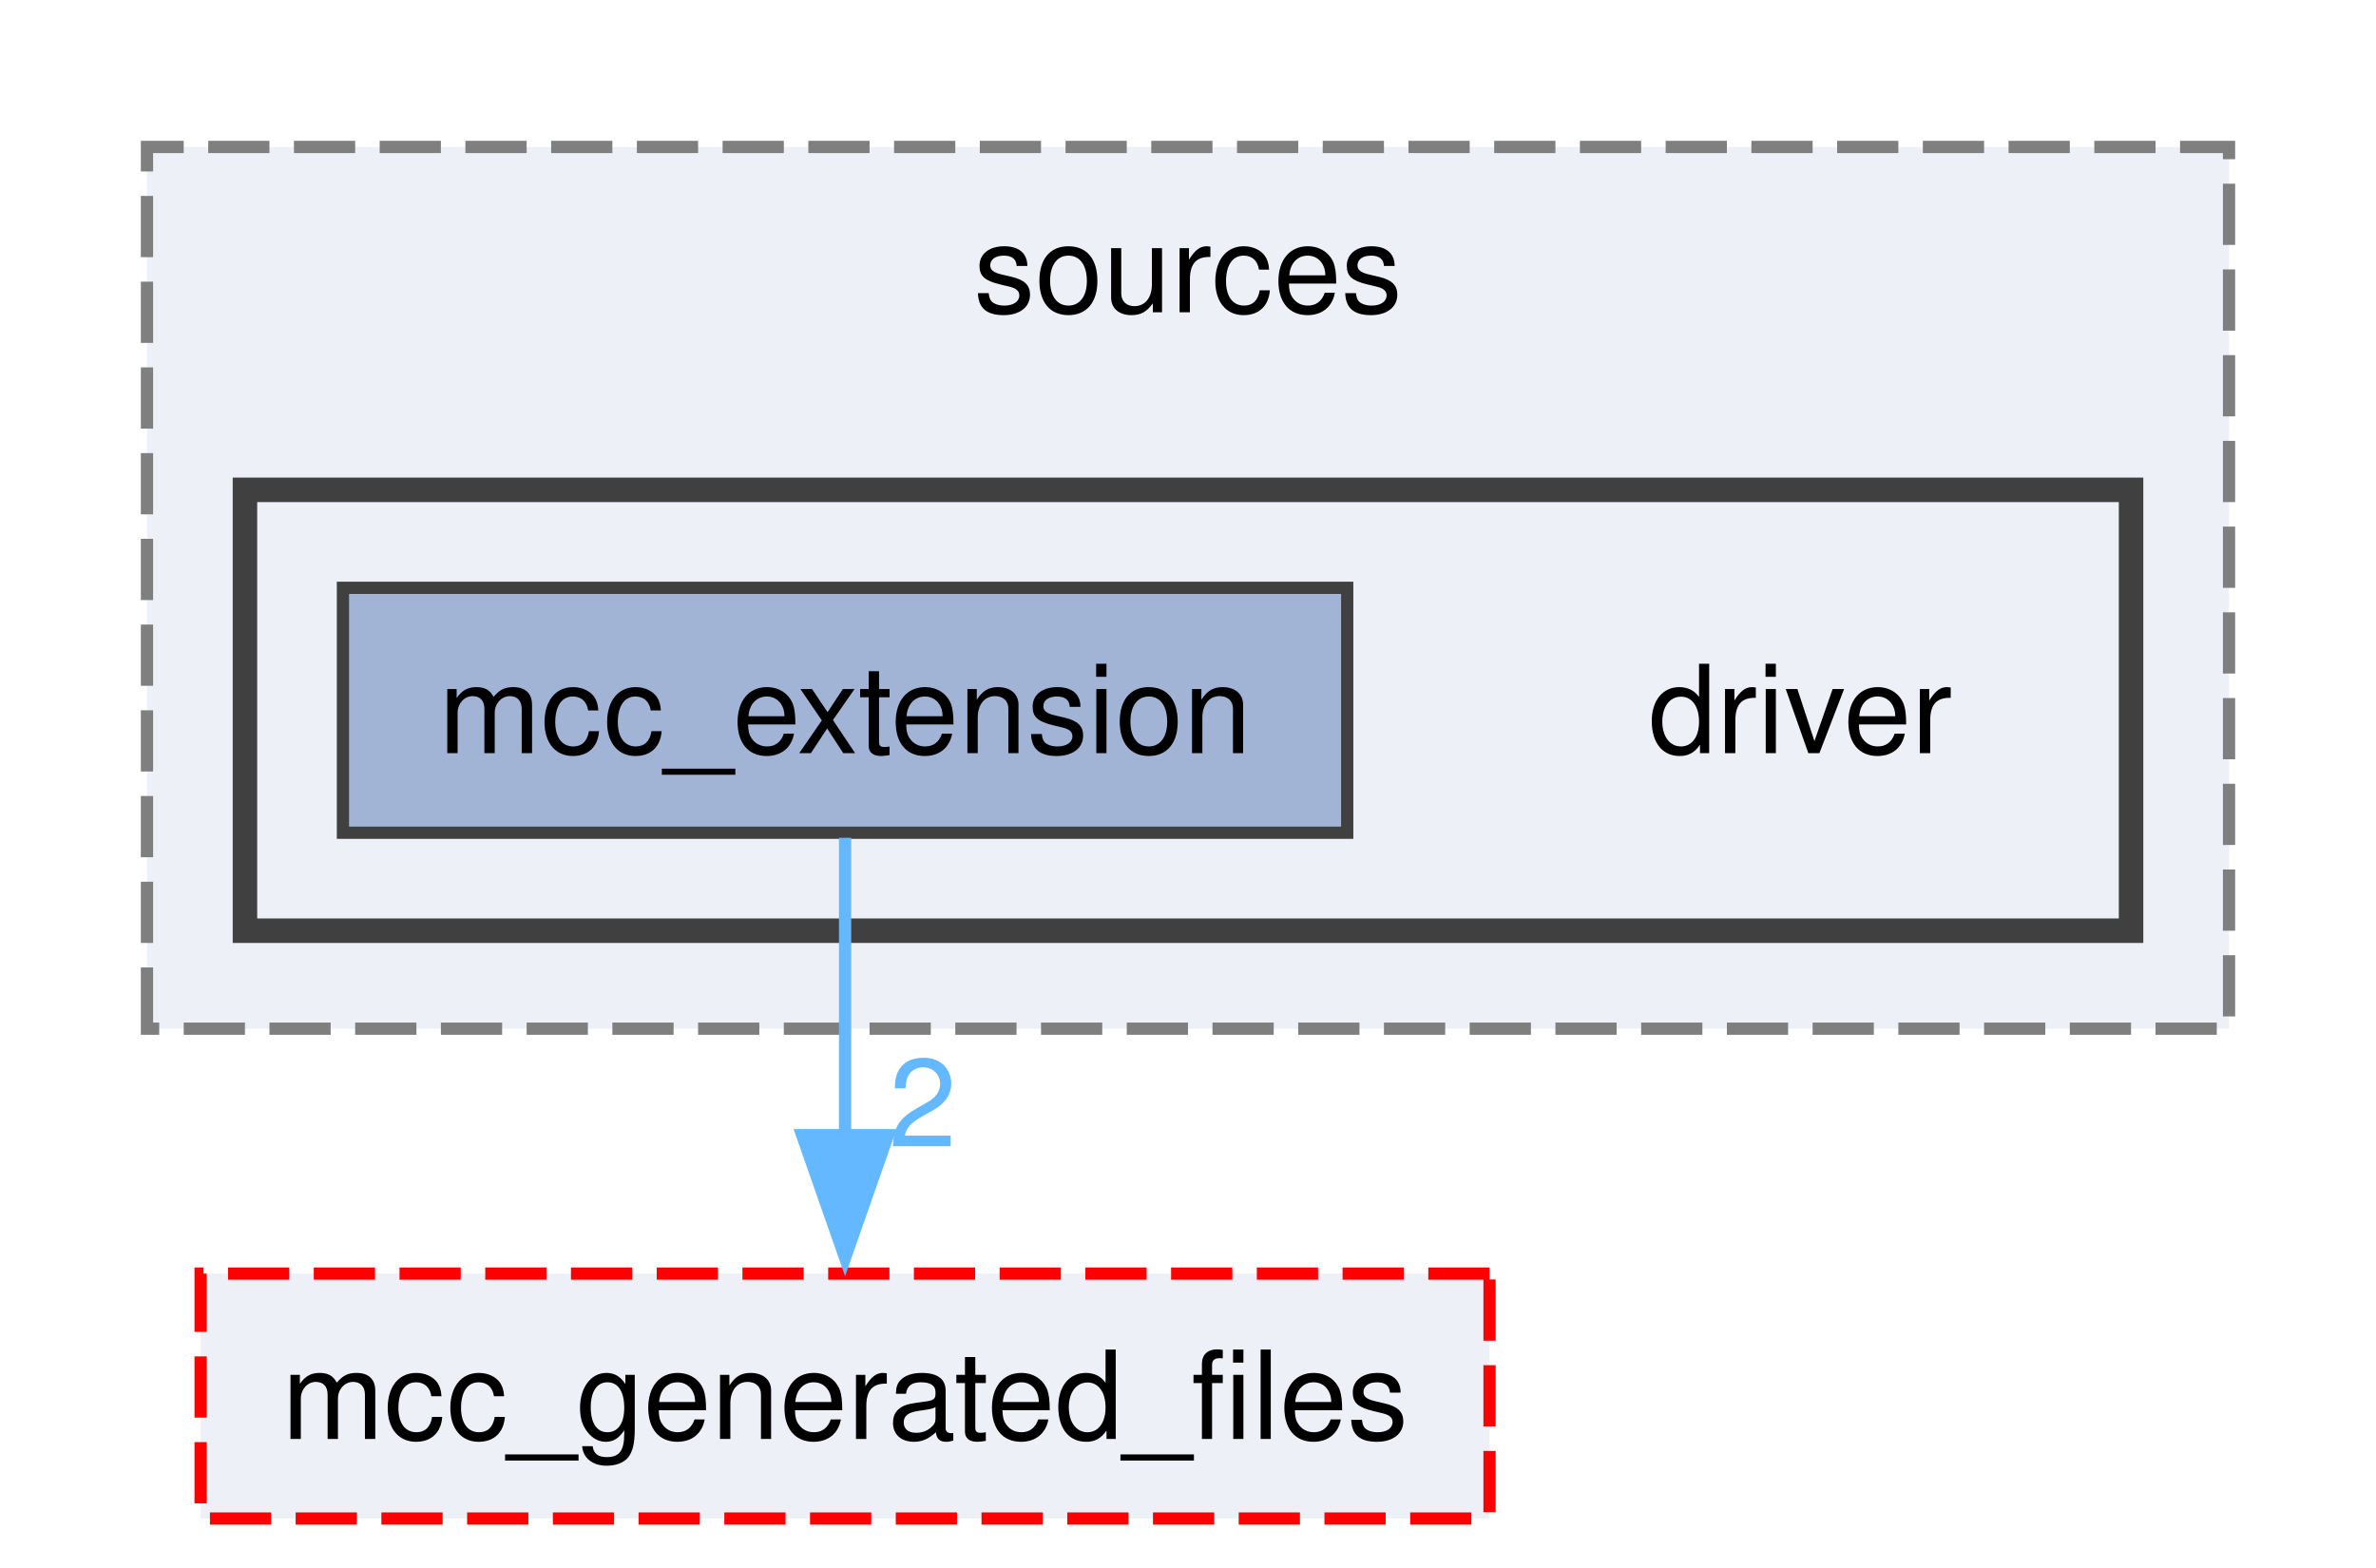
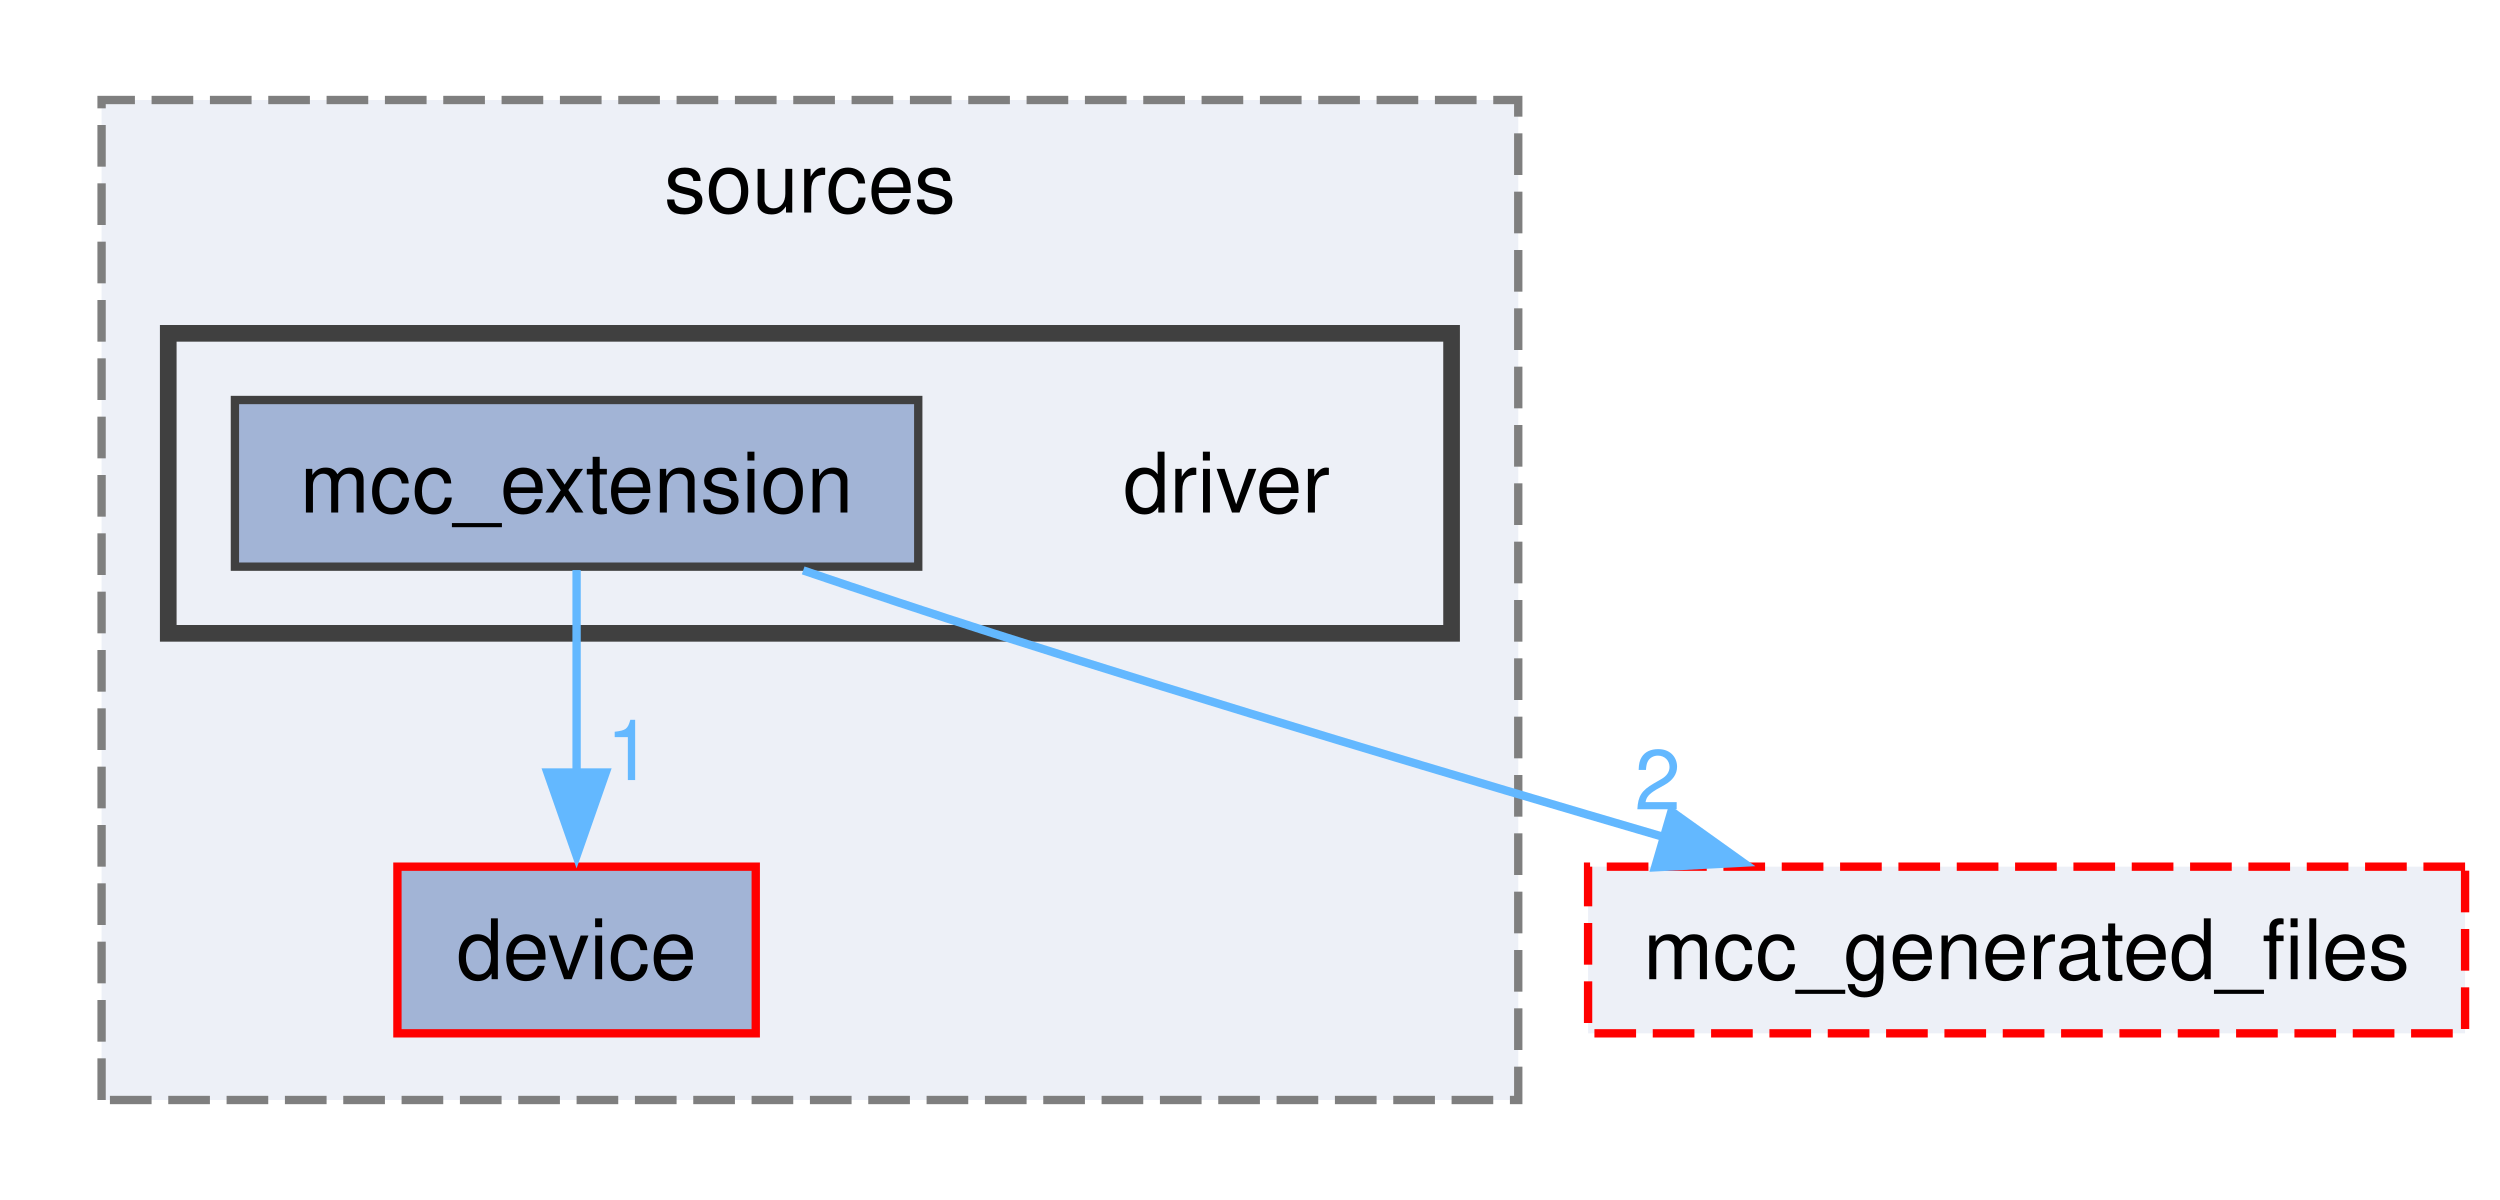
- <svg xmlns="http://www.w3.org/2000/svg" xmlns:xlink="http://www.w3.org/1999/xlink" width="194pt" height="128pt" viewBox="0.00 0.00 194.00 128.00">
-   <g id="graph0" class="graph" transform="scale(1 1) rotate(0) translate(4 124)">
+ <svg xmlns="http://www.w3.org/2000/svg" xmlns:xlink="http://www.w3.org/1999/xlink" width="300pt" height="144pt" viewBox="0.00 0.00 299.62 144.00">
+   <g id="graph0" class="graph" transform="scale(1 1) rotate(0) translate(4 140)">
    <g id="clust1" class="cluster">
      <g id="a_clust1">
        <a xlink:href="dir_1c0b0a0bc1de0f236bb6d58b5f78dcb1.html" target="_top" xlink:title="sources">
-           <polygon fill="#edf0f7" stroke="#7f7f7f" stroke-dasharray="5,2" points="8,-40 8,-112 178,-112 178,-40 8,-40" />
-           <text text-anchor="middle" x="93" y="-98.5" font-family="Helvetica,sans-Serif" font-size="10.00">sources</text>
+           <polygon fill="#edf0f7" stroke="#7f7f7f" stroke-dasharray="5,2" points="8,-8 8,-128 178,-128 178,-8 8,-8" />
+           <text text-anchor="middle" x="93" y="-114.5" font-family="Helvetica,sans-Serif" font-size="10.00">sources</text>
        </a>
      </g>
    </g>
    <g id="clust2" class="cluster">
      <g id="a_clust2">
        <a xlink:href="dir_1923187b7377d3227973d0bacf7a1aab.html" target="_top">
-           <polygon fill="#edf0f7" stroke="#404040" stroke-width="2" points="16,-48 16,-84 170,-84 170,-48 16,-48" />
+           <polygon fill="#edf0f7" stroke="#404040" stroke-width="2" points="16,-64 16,-100 170,-100 170,-64 16,-64" />
        </a>
      </g>
    </g>
    <g id="node1" class="node">
-       <text text-anchor="middle" x="143" y="-62.5" font-family="Helvetica,sans-Serif" font-size="10.00">driver</text>
-     </g>
-     <g id="node2" class="node">
-       <g id="a_node2">
-         <a xlink:href="dir_09ecec4bac942c883821cfb9b58f4cc7.html" target="_top" xlink:title="mcc_extension">
-           <polygon fill="#a2b4d6" stroke="#404040" points="106,-76 24,-76 24,-56 106,-56 106,-76" />
-           <text text-anchor="middle" x="65" y="-62.5" font-family="Helvetica,sans-Serif" font-size="10.00">mcc_extension</text>
+       <g id="a_node1">
+         <a xlink:href="dir_58b48c3794575126885a26d505619548.html" target="_top" xlink:title="device">
+           <polygon fill="#a2b4d6" stroke="red" points="86.5,-36 43.5,-36 43.5,-16 86.5,-16 86.5,-36" />
+           <text text-anchor="middle" x="65" y="-22.5" font-family="Helvetica,sans-Serif" font-size="10.00">device</text>
        </a>
      </g>
    </g>
+     <g id="node2" class="node">
+       <text text-anchor="middle" x="143" y="-78.5" font-family="Helvetica,sans-Serif" font-size="10.00">driver</text>
+     </g>
    <g id="node3" class="node">
      <g id="a_node3">
-         <a xlink:href="dir_f28365b143566f99bb5bb020caed50c6.html" target="_top" xlink:title="mcc_generated_files">
-           <polygon fill="#edf0f7" stroke="red" stroke-dasharray="5,2" points="117.62,-20 12.38,-20 12.38,0 117.62,0 117.62,-20" />
-           <text text-anchor="middle" x="65" y="-6.5" font-family="Helvetica,sans-Serif" font-size="10.00">mcc_generated_files</text>
+         <a xlink:href="dir_09ecec4bac942c883821cfb9b58f4cc7.html" target="_top" xlink:title="mcc_extension">
+           <polygon fill="#a2b4d6" stroke="#404040" points="106,-92 24,-92 24,-72 106,-72 106,-92" />
+           <text text-anchor="middle" x="65" y="-78.5" font-family="Helvetica,sans-Serif" font-size="10.00">mcc_extension</text>
        </a>
      </g>
    </g>
    <g id="edge1" class="edge">
      <g id="a_edge1">
-         <a xlink:href="dir_000024_000025.html" target="_top">
-           <path fill="none" stroke="#63b8ff" d="M65,-55.59C65,-48.86 65,-39.53 65,-31.15" />
-           <polygon fill="#63b8ff" stroke="#63b8ff" points="68.5,-31.3 65,-21.3 61.5,-31.3 68.5,-31.3" />
+         <a xlink:href="dir_000024_000018.html" target="_top">
+           <path fill="none" stroke="#63b8ff" d="M65,-71.59C65,-64.86 65,-55.53 65,-47.15" />
+           <polygon fill="#63b8ff" stroke="#63b8ff" points="68.5,-47.3 65,-37.3 61.5,-47.3 68.5,-47.3" />
        </a>
      </g>
      <g id="a_edge1-headlabel">
+         <a xlink:href="dir_000024_000018.html" target="_top" xlink:title="1">
+           <text text-anchor="middle" x="71.34" y="-46.39" font-family="Helvetica,sans-Serif" font-size="10.00" fill="#63b8ff">1</text>
+         </a>
+       </g>
+     </g>
+     <g id="node4" class="node">
+       <g id="a_node4">
+         <a xlink:href="dir_f28365b143566f99bb5bb020caed50c6.html" target="_top" xlink:title="mcc_generated_files">
+           <polygon fill="#edf0f7" stroke="red" stroke-dasharray="5,2" points="291.62,-36 186.38,-36 186.38,-16 291.62,-16 291.62,-36" />
+           <text text-anchor="middle" x="239" y="-22.5" font-family="Helvetica,sans-Serif" font-size="10.00">mcc_generated_files</text>
+         </a>
+       </g>
+     </g>
+     <g id="edge2" class="edge">
+       <g id="a_edge2">
+         <a xlink:href="dir_000024_000025.html" target="_top">
+           <path fill="none" stroke="#63b8ff" d="M92.19,-71.55C99.57,-69.04 107.58,-66.37 115,-64 141.63,-55.5 171.67,-46.52 195.52,-39.54" />
+           <polygon fill="#63b8ff" stroke="#63b8ff" points="196.38,-42.64 205,-36.48 194.42,-35.92 196.38,-42.64" />
+         </a>
+       </g>
+       <g id="a_edge2-headlabel">
        <a xlink:href="dir_000024_000025.html" target="_top" xlink:title="2">
-           <text text-anchor="middle" x="71.34" y="-30.39" font-family="Helvetica,sans-Serif" font-size="10.00" fill="#63b8ff">2</text>
+           <text text-anchor="middle" x="194.73" y="-42.87" font-family="Helvetica,sans-Serif" font-size="10.00" fill="#63b8ff">2</text>
        </a>
      </g>
    </g>
  </g>
</svg>
